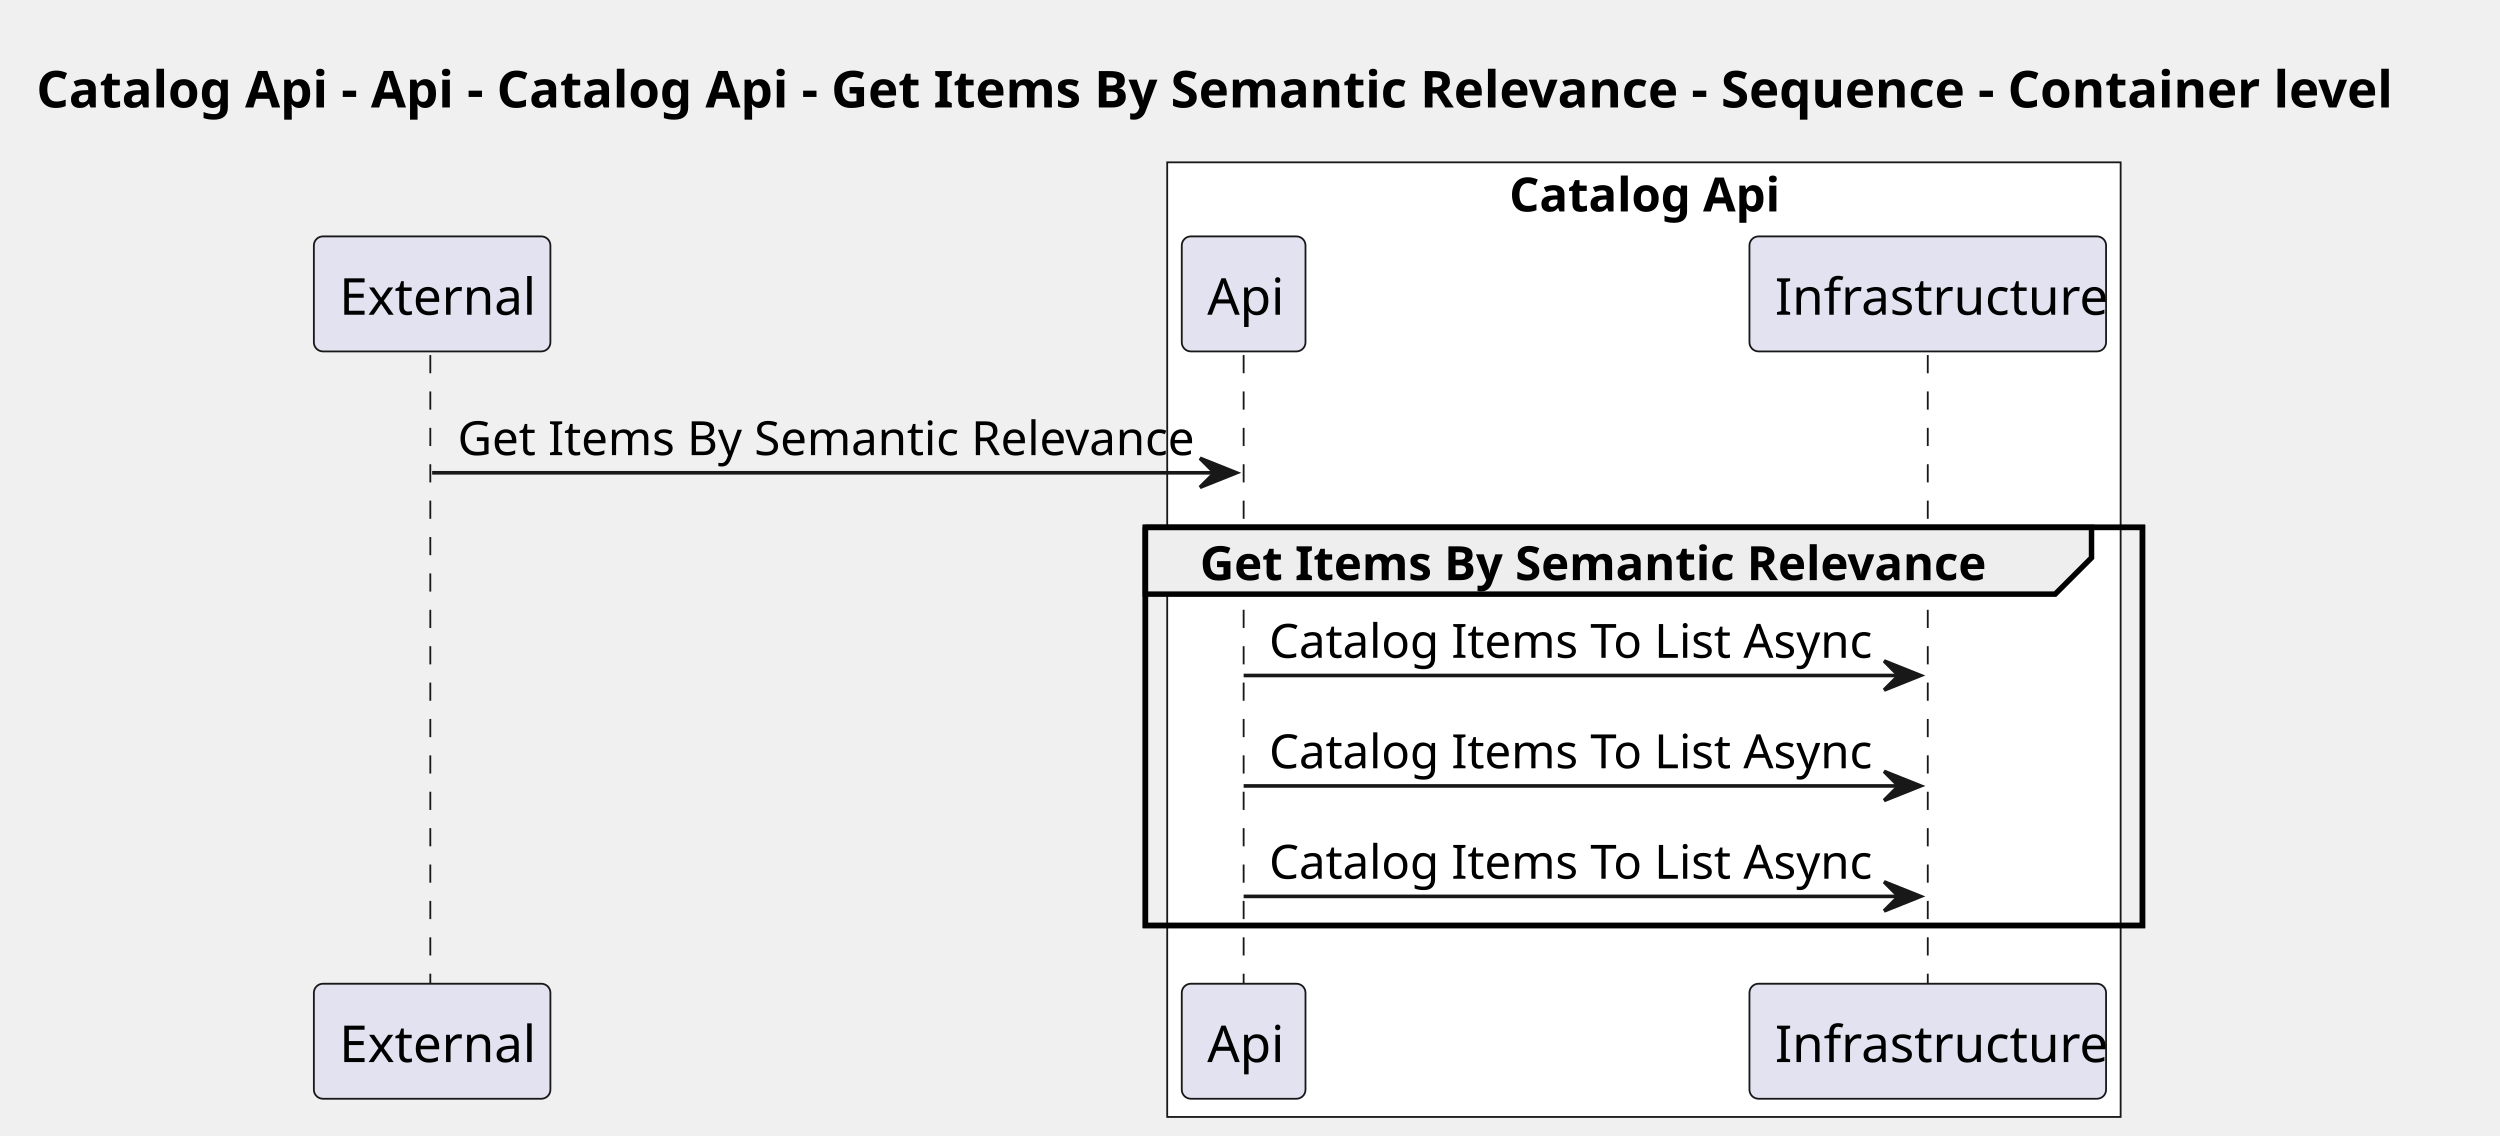
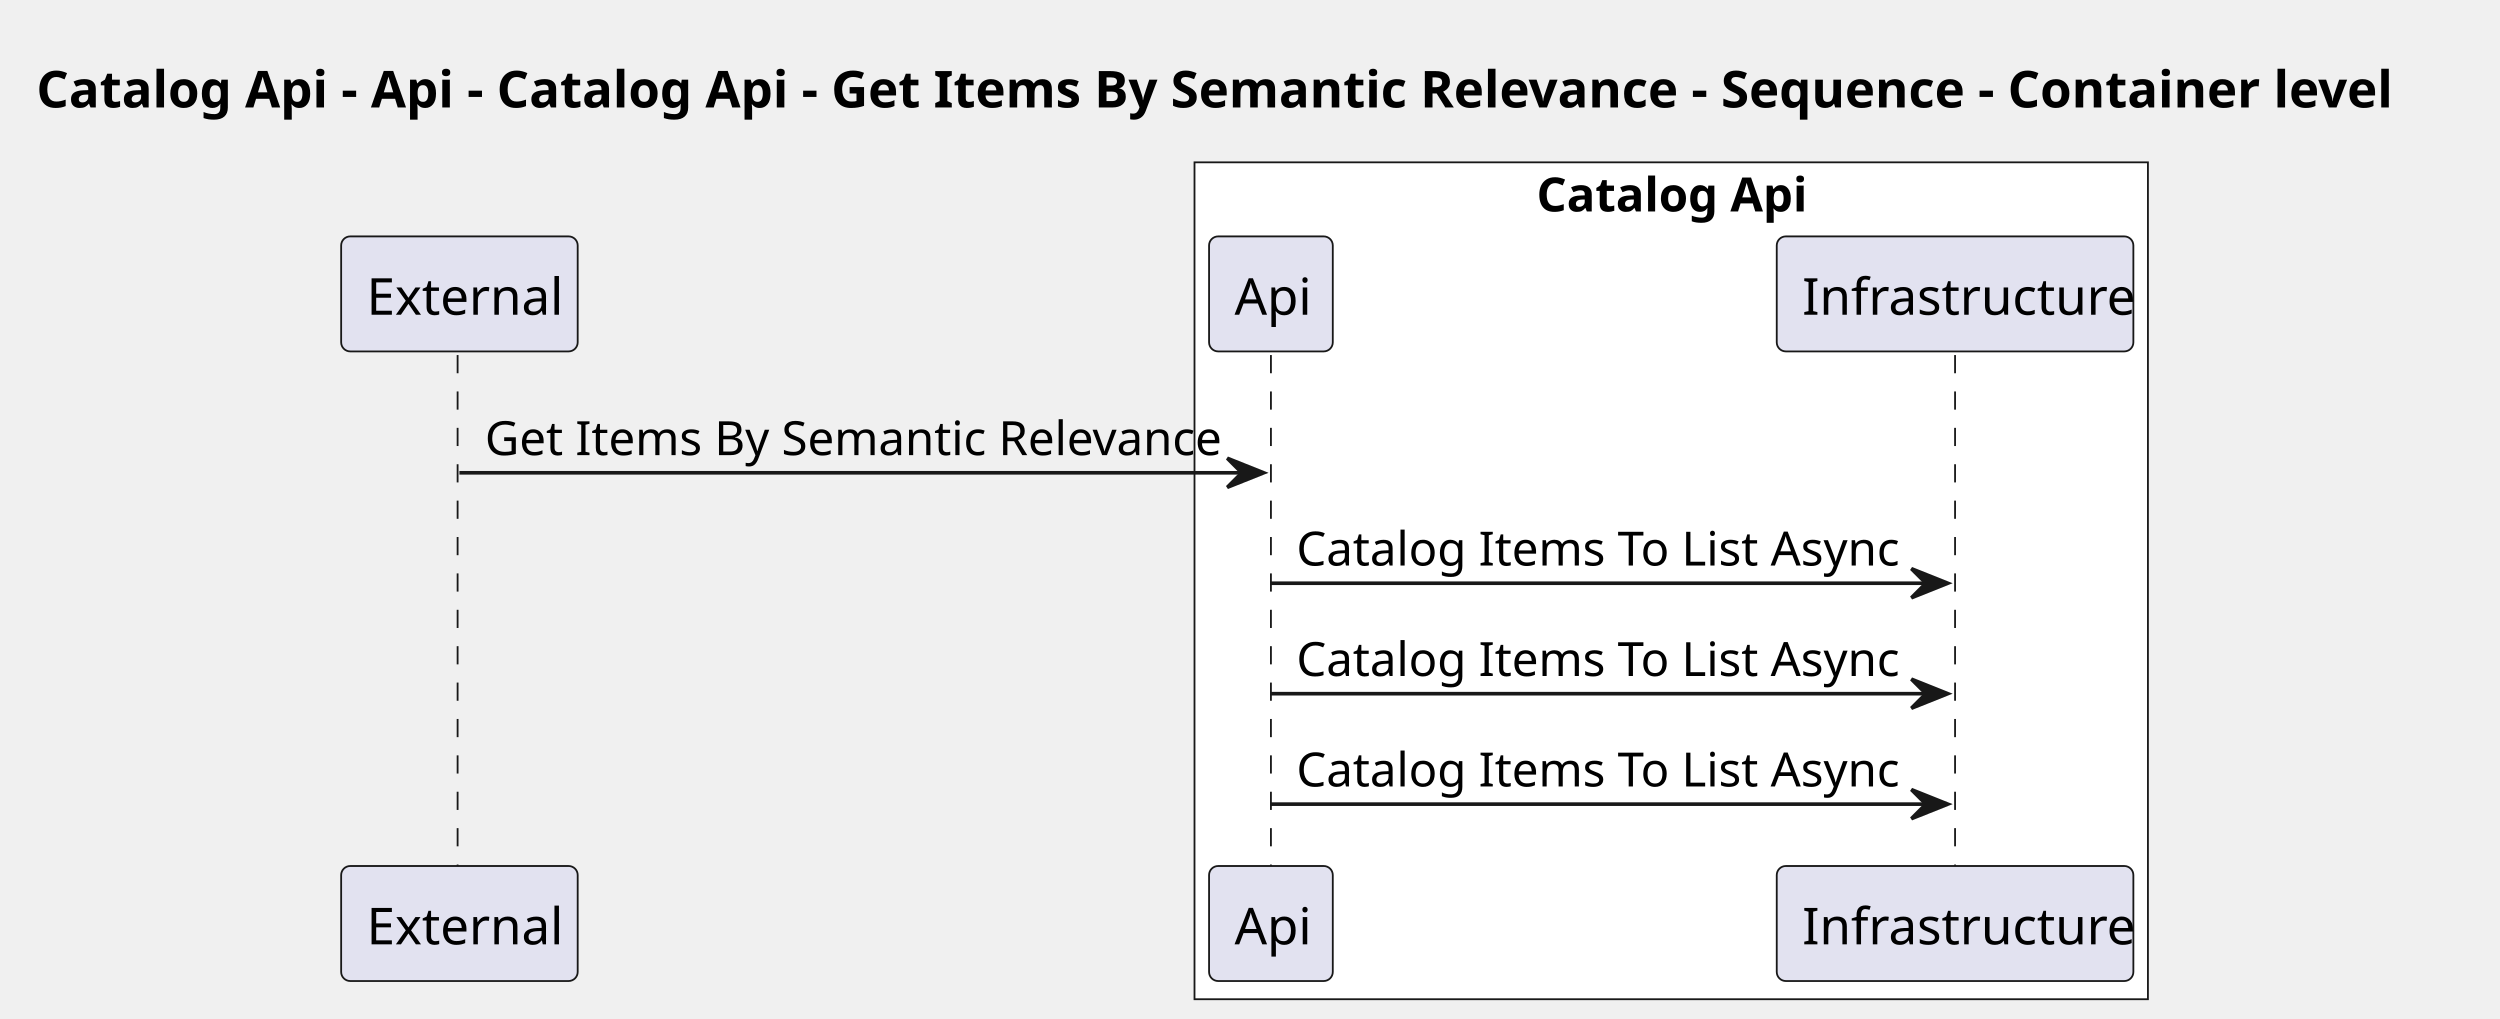
- <svg xmlns="http://www.w3.org/2000/svg" contentStyleType="text/css" height="312px" preserveAspectRatio="none" style="width:687px;height:312px;background:#FFFFFF;" version="1.1" viewBox="0 0 687 312" width="687px" zoomAndPan="magnify">
+ <svg xmlns="http://www.w3.org/2000/svg" contentStyleType="text/css" height="280px" preserveAspectRatio="none" style="width:687px;height:280px;background:#FFFFFF;" version="1.1" viewBox="0 0 687 280" width="687px" zoomAndPan="magnify">
  <defs />
  <g>
    <text fill="#000000" font-family="sans-serif" font-size="14" font-weight="bold" lengthAdjust="spacing" textLength="659" x="10" y="29.533">Catalog Api - Api - Catalog Api - Get Items By Semantic Relevance - Sequence - Container level</text>
-     <rect fill="#FFFFFF" height="262.328" style="stroke:#181818;stroke-width:0.5;" width="262" x="320.75" y="44.609" />
-     <text fill="#000000" font-family="sans-serif" font-size="13" font-weight="bold" lengthAdjust="spacing" textLength="74" x="414.75" y="58.105">Catalog Api</text>
-     <rect fill="none" height="109.406" style="stroke:#000000;stroke-width:1.5;" width="274" x="314.75" y="144.922" />
-     <line style="stroke:#181818;stroke-width:0.5;stroke-dasharray:5.0,5.0;" x1="118.25" x2="118.25" y1="97.57" y2="271.328" />
-     <line style="stroke:#181818;stroke-width:0.5;stroke-dasharray:5.0,5.0;" x1="341.75" x2="341.75" y1="97.57" y2="271.328" />
-     <line style="stroke:#181818;stroke-width:0.5;stroke-dasharray:5.0,5.0;" x1="529.75" x2="529.75" y1="97.57" y2="271.328" />
-     <rect fill="#E2E2F0" height="31.609" rx="2.5" ry="2.5" style="stroke:#181818;stroke-width:0.5;" width="65" x="86.25" y="64.961" />
-     <text fill="#000000" font-family="sans-serif" font-size="14" lengthAdjust="spacing" textLength="51" x="93.25" y="86.494">External</text>
-     <rect fill="#E2E2F0" height="31.609" rx="2.5" ry="2.5" style="stroke:#181818;stroke-width:0.5;" width="65" x="86.25" y="270.328" />
-     <text fill="#000000" font-family="sans-serif" font-size="14" lengthAdjust="spacing" textLength="51" x="93.25" y="291.861">External</text>
-     <rect fill="#E2E2F0" height="31.609" rx="2.5" ry="2.5" style="stroke:#181818;stroke-width:0.5;" width="34" x="324.75" y="64.961" />
-     <text fill="#000000" font-family="sans-serif" font-size="14" lengthAdjust="spacing" textLength="20" x="331.75" y="86.494">Api</text>
-     <rect fill="#E2E2F0" height="31.609" rx="2.5" ry="2.5" style="stroke:#181818;stroke-width:0.5;" width="34" x="324.75" y="270.328" />
-     <text fill="#000000" font-family="sans-serif" font-size="14" lengthAdjust="spacing" textLength="20" x="331.75" y="291.861">Api</text>
-     <rect fill="#E2E2F0" height="31.609" rx="2.5" ry="2.5" style="stroke:#181818;stroke-width:0.5;" width="98" x="480.75" y="64.961" />
-     <text fill="#000000" font-family="sans-serif" font-size="14" lengthAdjust="spacing" textLength="84" x="487.75" y="86.494">Infrastructure</text>
-     <rect fill="#E2E2F0" height="31.609" rx="2.5" ry="2.5" style="stroke:#181818;stroke-width:0.5;" width="98" x="480.75" y="270.328" />
-     <text fill="#000000" font-family="sans-serif" font-size="14" lengthAdjust="spacing" textLength="84" x="487.75" y="291.861">Infrastructure</text>
-     <polygon fill="#181818" points="329.75,125.922,339.75,129.922,329.75,133.922,333.75,129.922" style="stroke:#181818;stroke-width:1.0;" />
-     <line style="stroke:#181818;stroke-width:1.0;" x1="118.75" x2="335.75" y1="129.922" y2="129.922" />
-     <text fill="#000000" font-family="sans-serif" font-size="13" lengthAdjust="spacing" textLength="199" x="125.75" y="125.065">Get Items By Semantic Relevance</text>
-     <path d="M314.75,144.922 L574.75,144.922 L574.75,153.273 L564.75,163.273 L314.75,163.273 L314.75,144.922 " fill="#EEEEEE" style="stroke:#000000;stroke-width:1.5;" />
-     <rect fill="none" height="109.406" style="stroke:#000000;stroke-width:1.5;" width="274" x="314.75" y="144.922" />
-     <text fill="#000000" font-family="sans-serif" font-size="13" font-weight="bold" lengthAdjust="spacing" textLength="215" x="329.75" y="159.417">Get Items By Semantic Relevance</text>
-     <polygon fill="#181818" points="517.75,181.625,527.75,185.625,517.75,189.625,521.75,185.625" style="stroke:#181818;stroke-width:1.0;" />
-     <line style="stroke:#181818;stroke-width:1.0;" x1="341.75" x2="523.75" y1="185.625" y2="185.625" />
-     <text fill="#000000" font-family="sans-serif" font-size="13" lengthAdjust="spacing" textLength="164" x="348.75" y="180.769">Catalog Items To List Async</text>
-     <polygon fill="#181818" points="517.75,211.977,527.75,215.977,517.75,219.977,521.75,215.977" style="stroke:#181818;stroke-width:1.0;" />
-     <line style="stroke:#181818;stroke-width:1.0;" x1="341.75" x2="523.75" y1="215.977" y2="215.977" />
-     <text fill="#000000" font-family="sans-serif" font-size="13" lengthAdjust="spacing" textLength="164" x="348.75" y="211.12">Catalog Items To List Async</text>
-     <polygon fill="#181818" points="517.75,242.328,527.75,246.328,517.75,250.328,521.75,246.328" style="stroke:#181818;stroke-width:1.0;" />
-     <line style="stroke:#181818;stroke-width:1.0;" x1="341.75" x2="523.75" y1="246.328" y2="246.328" />
-     <text fill="#000000" font-family="sans-serif" font-size="13" lengthAdjust="spacing" textLength="164" x="348.75" y="241.472">Catalog Items To List Async</text>
+     <rect fill="#FFFFFF" height="229.977" style="stroke:#181818;stroke-width:0.5;" width="262" x="328.25" y="44.609" />
+     <text fill="#000000" font-family="sans-serif" font-size="13" font-weight="bold" lengthAdjust="spacing" textLength="74" x="422.25" y="58.105">Catalog Api</text>
+     <line style="stroke:#181818;stroke-width:0.5;stroke-dasharray:5.0,5.0;" x1="125.75" x2="125.75" y1="97.57" y2="238.977" />
+     <line style="stroke:#181818;stroke-width:0.5;stroke-dasharray:5.0,5.0;" x1="349.25" x2="349.25" y1="97.57" y2="238.977" />
+     <line style="stroke:#181818;stroke-width:0.5;stroke-dasharray:5.0,5.0;" x1="537.25" x2="537.25" y1="97.57" y2="238.977" />
+     <rect fill="#E2E2F0" height="31.609" rx="2.5" ry="2.5" style="stroke:#181818;stroke-width:0.5;" width="65" x="93.75" y="64.961" />
+     <text fill="#000000" font-family="sans-serif" font-size="14" lengthAdjust="spacing" textLength="51" x="100.75" y="86.494">External</text>
+     <rect fill="#E2E2F0" height="31.609" rx="2.5" ry="2.5" style="stroke:#181818;stroke-width:0.5;" width="65" x="93.75" y="237.977" />
+     <text fill="#000000" font-family="sans-serif" font-size="14" lengthAdjust="spacing" textLength="51" x="100.75" y="259.51">External</text>
+     <rect fill="#E2E2F0" height="31.609" rx="2.5" ry="2.5" style="stroke:#181818;stroke-width:0.5;" width="34" x="332.25" y="64.961" />
+     <text fill="#000000" font-family="sans-serif" font-size="14" lengthAdjust="spacing" textLength="20" x="339.25" y="86.494">Api</text>
+     <rect fill="#E2E2F0" height="31.609" rx="2.5" ry="2.5" style="stroke:#181818;stroke-width:0.5;" width="34" x="332.25" y="237.977" />
+     <text fill="#000000" font-family="sans-serif" font-size="14" lengthAdjust="spacing" textLength="20" x="339.25" y="259.51">Api</text>
+     <rect fill="#E2E2F0" height="31.609" rx="2.5" ry="2.5" style="stroke:#181818;stroke-width:0.5;" width="98" x="488.25" y="64.961" />
+     <text fill="#000000" font-family="sans-serif" font-size="14" lengthAdjust="spacing" textLength="84" x="495.25" y="86.494">Infrastructure</text>
+     <rect fill="#E2E2F0" height="31.609" rx="2.5" ry="2.5" style="stroke:#181818;stroke-width:0.5;" width="98" x="488.25" y="237.977" />
+     <text fill="#000000" font-family="sans-serif" font-size="14" lengthAdjust="spacing" textLength="84" x="495.25" y="259.51">Infrastructure</text>
+     <polygon fill="#181818" points="337.25,125.922,347.25,129.922,337.25,133.922,341.25,129.922" style="stroke:#181818;stroke-width:1.0;" />
+     <line style="stroke:#181818;stroke-width:1.0;" x1="126.25" x2="343.25" y1="129.922" y2="129.922" />
+     <text fill="#000000" font-family="sans-serif" font-size="13" lengthAdjust="spacing" textLength="199" x="133.25" y="125.065">Get Items By Semantic Relevance</text>
+     <polygon fill="#181818" points="525.25,156.273,535.25,160.273,525.25,164.273,529.25,160.273" style="stroke:#181818;stroke-width:1.0;" />
+     <line style="stroke:#181818;stroke-width:1.0;" x1="349.25" x2="531.25" y1="160.273" y2="160.273" />
+     <text fill="#000000" font-family="sans-serif" font-size="13" lengthAdjust="spacing" textLength="164" x="356.25" y="155.417">Catalog Items To List Async</text>
+     <polygon fill="#181818" points="525.25,186.625,535.25,190.625,525.25,194.625,529.25,190.625" style="stroke:#181818;stroke-width:1.0;" />
+     <line style="stroke:#181818;stroke-width:1.0;" x1="349.25" x2="531.25" y1="190.625" y2="190.625" />
+     <text fill="#000000" font-family="sans-serif" font-size="13" lengthAdjust="spacing" textLength="164" x="356.25" y="185.769">Catalog Items To List Async</text>
+     <polygon fill="#181818" points="525.25,216.977,535.25,220.977,525.25,224.977,529.25,220.977" style="stroke:#181818;stroke-width:1.0;" />
+     <line style="stroke:#181818;stroke-width:1.0;" x1="349.25" x2="531.25" y1="220.977" y2="220.977" />
+     <text fill="#000000" font-family="sans-serif" font-size="13" lengthAdjust="spacing" textLength="164" x="356.25" y="216.12">Catalog Items To List Async</text>
  </g>
</svg>
